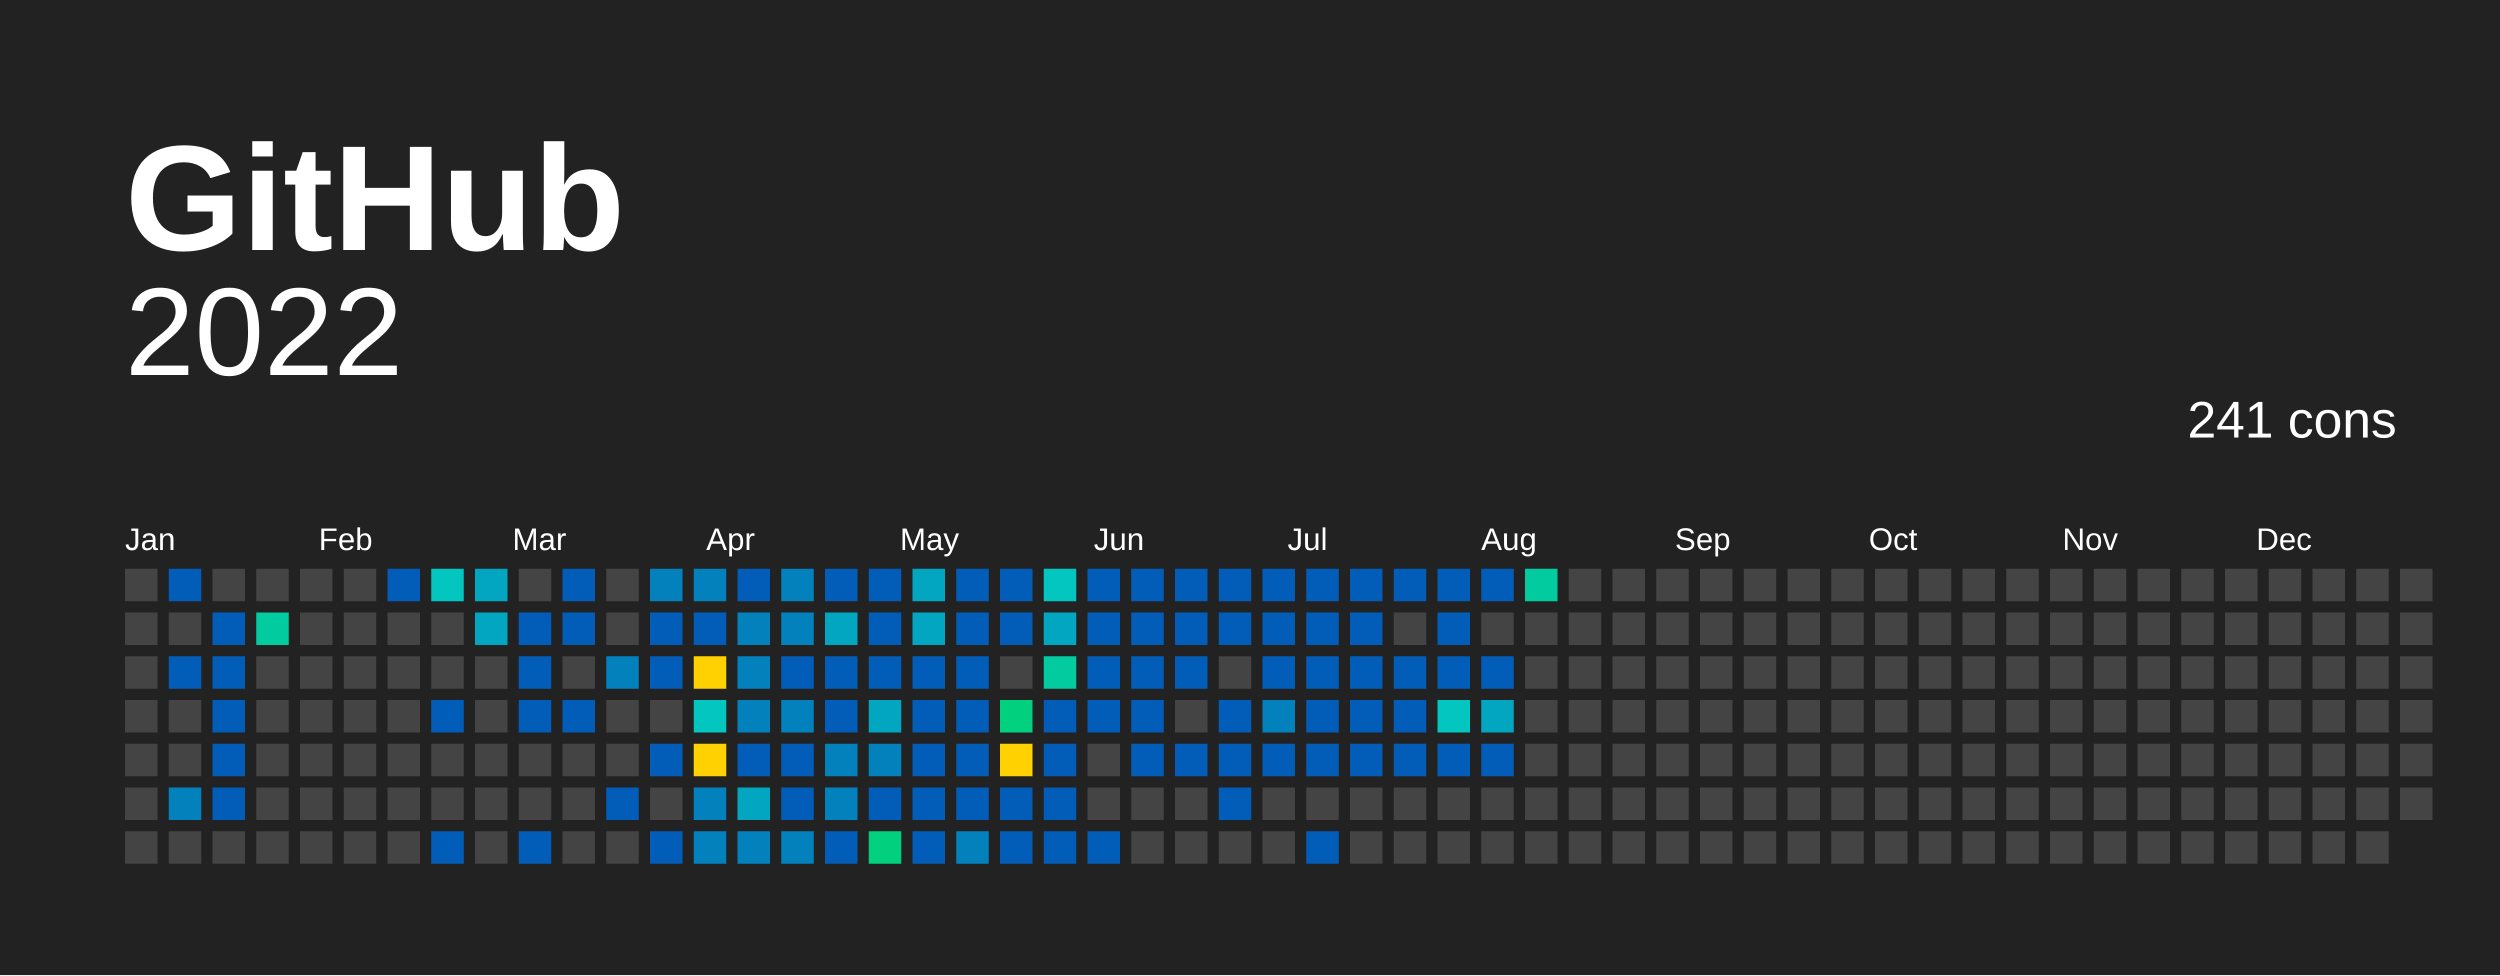
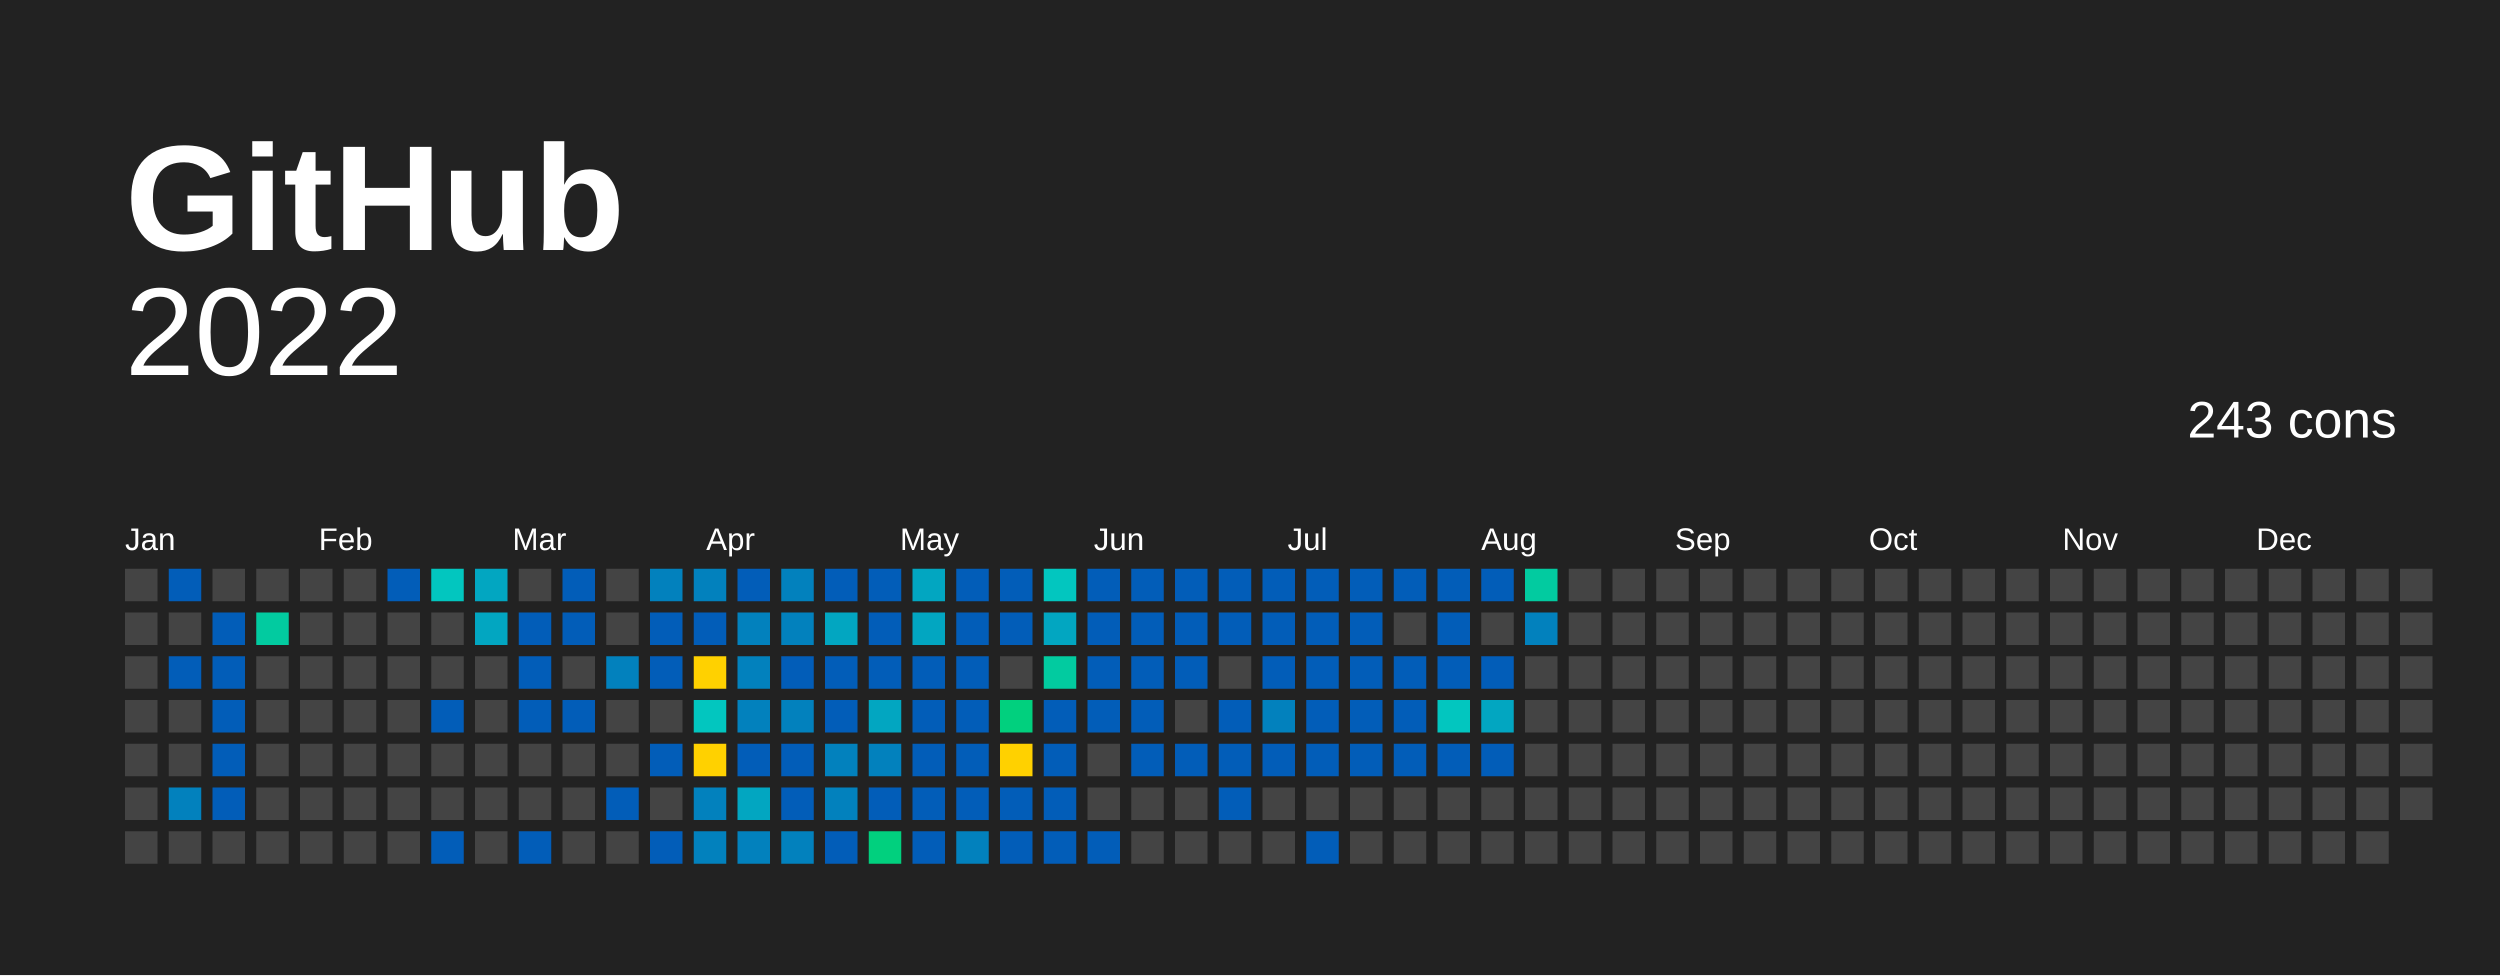
<svg xmlns="http://www.w3.org/2000/svg" baseProfile="full" height="78mm" version="1.1" viewBox="0,0,200,78" width="200mm">
  <defs />
  <rect fill="#222222" height="78" width="200" x="0" y="0" />
  <text fill="#FFFFFF" style="font-size:12px; font-family:Arial; font-weight:bold;" x="10" y="20">  GitHub</text>
  <text alignment-baseline="hanging" fill="#FFFFFF" style="font-size:10.0px; font-family:Arial;" x="10" y="30">2022</text>
-   <text alignment-baseline="hanging" fill="#FFFFFF" style="font-size:4.125px; font-family:Arial;" x="175" y="35">241 cons</text>
+   <text alignment-baseline="hanging" fill="#FFFFFF" style="font-size:4.125px; font-family:Arial;" x="175" y="35">243 cons</text>
  <text fill="#FFFFFF" style="font-size:2.5px; font-family:Arial" x="10.0" y="44">Jan</text>
  <text fill="#FFFFFF" style="font-size:2.5px; font-family:Arial" x="25.5" y="44">Feb</text>
  <text fill="#FFFFFF" style="font-size:2.5px; font-family:Arial" x="41.0" y="44">Mar</text>
  <text fill="#FFFFFF" style="font-size:2.5px; font-family:Arial" x="56.5" y="44">Apr</text>
  <text fill="#FFFFFF" style="font-size:2.5px; font-family:Arial" x="72.0" y="44">May</text>
  <text fill="#FFFFFF" style="font-size:2.5px; font-family:Arial" x="87.5" y="44">Jun</text>
  <text fill="#FFFFFF" style="font-size:2.5px; font-family:Arial" x="103.0" y="44">Jul</text>
  <text fill="#FFFFFF" style="font-size:2.5px; font-family:Arial" x="118.5" y="44">Aug</text>
  <text fill="#FFFFFF" style="font-size:2.5px; font-family:Arial" x="134.0" y="44">Sep</text>
  <text fill="#FFFFFF" style="font-size:2.5px; font-family:Arial" x="149.5" y="44">Oct</text>
  <text fill="#FFFFFF" style="font-size:2.5px; font-family:Arial" x="165.0" y="44">Nov</text>
  <text fill="#FFFFFF" style="font-size:2.5px; font-family:Arial" x="180.5" y="44">Dec</text>
  <rect fill="#444444" height="2.6" width="2.6" x="10.0" y="45.5" />
  <rect fill="#444444" height="2.6" width="2.6" x="10.0" y="49.0" />
  <rect fill="#444444" height="2.6" width="2.6" x="10.0" y="52.5" />
  <rect fill="#444444" height="2.6" width="2.6" x="10.0" y="56.0" />
  <rect fill="#444444" height="2.6" width="2.6" x="10.0" y="59.5" />
  <rect fill="#444444" height="2.6" width="2.6" x="10.0" y="63.0" />
  <rect fill="#444444" height="2.6" width="2.6" x="10.0" y="66.5" />
  <rect fill="#025db8" height="2.6" width="2.6" x="13.5" y="45.5" />
  <rect fill="#444444" height="2.6" width="2.6" x="13.5" y="49.0" />
  <rect fill="#025db8" height="2.6" width="2.6" x="13.5" y="52.5" />
  <rect fill="#444444" height="2.6" width="2.6" x="13.5" y="56.0" />
  <rect fill="#444444" height="2.6" width="2.6" x="13.5" y="59.5" />
  <rect fill="#0281bd" height="2.6" width="2.6" x="13.5" y="63.0" />
  <rect fill="#444444" height="2.6" width="2.6" x="13.5" y="66.5" />
  <rect fill="#444444" height="2.6" width="2.6" x="17.0" y="45.5" />
  <rect fill="#025db8" height="2.6" width="2.6" x="17.0" y="49.0" />
  <rect fill="#025db8" height="2.6" width="2.6" x="17.0" y="52.5" />
  <rect fill="#025db8" height="2.6" width="2.6" x="17.0" y="56.0" />
  <rect fill="#025db8" height="2.6" width="2.6" x="17.0" y="59.5" />
  <rect fill="#025db8" height="2.6" width="2.6" x="17.0" y="63.0" />
  <rect fill="#444444" height="2.6" width="2.6" x="17.0" y="66.5" />
  <rect fill="#444444" height="2.6" width="2.6" x="20.5" y="45.5" />
  <rect fill="#02cba0" height="2.6" width="2.6" x="20.5" y="49.0" />
  <rect fill="#444444" height="2.6" width="2.6" x="20.5" y="52.5" />
  <rect fill="#444444" height="2.6" width="2.6" x="20.5" y="56.0" />
  <rect fill="#444444" height="2.6" width="2.6" x="20.5" y="59.5" />
  <rect fill="#444444" height="2.6" width="2.6" x="20.5" y="63.0" />
  <rect fill="#444444" height="2.6" width="2.6" x="20.5" y="66.5" />
  <rect fill="#444444" height="2.6" width="2.6" x="24.0" y="45.5" />
  <rect fill="#444444" height="2.6" width="2.6" x="24.0" y="49.0" />
  <rect fill="#444444" height="2.6" width="2.6" x="24.0" y="52.5" />
  <rect fill="#444444" height="2.6" width="2.6" x="24.0" y="56.0" />
  <rect fill="#444444" height="2.6" width="2.6" x="24.0" y="59.5" />
  <rect fill="#444444" height="2.6" width="2.6" x="24.0" y="63.0" />
  <rect fill="#444444" height="2.6" width="2.6" x="24.0" y="66.5" />
  <rect fill="#444444" height="2.6" width="2.6" x="27.5" y="45.5" />
  <rect fill="#444444" height="2.6" width="2.6" x="27.5" y="49.0" />
  <rect fill="#444444" height="2.6" width="2.6" x="27.5" y="52.5" />
  <rect fill="#444444" height="2.6" width="2.6" x="27.5" y="56.0" />
  <rect fill="#444444" height="2.6" width="2.6" x="27.5" y="59.5" />
  <rect fill="#444444" height="2.6" width="2.6" x="27.5" y="63.0" />
  <rect fill="#444444" height="2.6" width="2.6" x="27.5" y="66.5" />
  <rect fill="#025db8" height="2.6" width="2.6" x="31.0" y="45.5" />
  <rect fill="#444444" height="2.6" width="2.6" x="31.0" y="49.0" />
  <rect fill="#444444" height="2.6" width="2.6" x="31.0" y="52.5" />
  <rect fill="#444444" height="2.6" width="2.6" x="31.0" y="56.0" />
  <rect fill="#444444" height="2.6" width="2.6" x="31.0" y="59.5" />
  <rect fill="#444444" height="2.6" width="2.6" x="31.0" y="63.0" />
  <rect fill="#444444" height="2.6" width="2.6" x="31.0" y="66.5" />
  <rect fill="#02c6bf" height="2.6" width="2.6" x="34.5" y="45.5" />
  <rect fill="#444444" height="2.6" width="2.6" x="34.5" y="49.0" />
  <rect fill="#444444" height="2.6" width="2.6" x="34.5" y="52.5" />
  <rect fill="#025db8" height="2.6" width="2.6" x="34.5" y="56.0" />
  <rect fill="#444444" height="2.6" width="2.6" x="34.5" y="59.5" />
  <rect fill="#444444" height="2.6" width="2.6" x="34.5" y="63.0" />
  <rect fill="#025db8" height="2.6" width="2.6" x="34.5" y="66.5" />
  <rect fill="#02a6c1" height="2.6" width="2.6" x="38.0" y="45.5" />
  <rect fill="#02a6c1" height="2.6" width="2.6" x="38.0" y="49.0" />
  <rect fill="#444444" height="2.6" width="2.6" x="38.0" y="52.5" />
  <rect fill="#444444" height="2.6" width="2.6" x="38.0" y="56.0" />
  <rect fill="#444444" height="2.6" width="2.6" x="38.0" y="59.5" />
  <rect fill="#444444" height="2.6" width="2.6" x="38.0" y="63.0" />
  <rect fill="#444444" height="2.6" width="2.6" x="38.0" y="66.5" />
  <rect fill="#444444" height="2.6" width="2.6" x="41.5" y="45.5" />
  <rect fill="#025db8" height="2.6" width="2.6" x="41.5" y="49.0" />
  <rect fill="#025db8" height="2.6" width="2.6" x="41.5" y="52.5" />
  <rect fill="#025db8" height="2.6" width="2.6" x="41.5" y="56.0" />
  <rect fill="#444444" height="2.6" width="2.6" x="41.5" y="59.5" />
  <rect fill="#444444" height="2.6" width="2.6" x="41.5" y="63.0" />
  <rect fill="#025db8" height="2.6" width="2.6" x="41.5" y="66.5" />
  <rect fill="#025db8" height="2.6" width="2.6" x="45.0" y="45.5" />
  <rect fill="#025db8" height="2.6" width="2.6" x="45.0" y="49.0" />
  <rect fill="#444444" height="2.6" width="2.6" x="45.0" y="52.5" />
  <rect fill="#025db8" height="2.6" width="2.6" x="45.0" y="56.0" />
  <rect fill="#444444" height="2.6" width="2.6" x="45.0" y="59.5" />
  <rect fill="#444444" height="2.6" width="2.6" x="45.0" y="63.0" />
  <rect fill="#444444" height="2.6" width="2.6" x="45.0" y="66.5" />
  <rect fill="#444444" height="2.6" width="2.6" x="48.5" y="45.5" />
  <rect fill="#444444" height="2.6" width="2.6" x="48.5" y="49.0" />
  <rect fill="#0281bd" height="2.6" width="2.6" x="48.5" y="52.5" />
  <rect fill="#444444" height="2.6" width="2.6" x="48.5" y="56.0" />
  <rect fill="#444444" height="2.6" width="2.6" x="48.5" y="59.5" />
  <rect fill="#025db8" height="2.6" width="2.6" x="48.5" y="63.0" />
  <rect fill="#444444" height="2.6" width="2.6" x="48.5" y="66.5" />
  <rect fill="#0281bd" height="2.6" width="2.6" x="52.0" y="45.5" />
  <rect fill="#025db8" height="2.6" width="2.6" x="52.0" y="49.0" />
  <rect fill="#025db8" height="2.6" width="2.6" x="52.0" y="52.5" />
  <rect fill="#444444" height="2.6" width="2.6" x="52.0" y="56.0" />
  <rect fill="#025db8" height="2.6" width="2.6" x="52.0" y="59.5" />
  <rect fill="#444444" height="2.6" width="2.6" x="52.0" y="63.0" />
  <rect fill="#025db8" height="2.6" width="2.6" x="52.0" y="66.5" />
  <rect fill="#0281bd" height="2.6" width="2.6" x="55.5" y="45.5" />
  <rect fill="#025db8" height="2.6" width="2.6" x="55.5" y="49.0" />
  <rect fill="#ffd100" height="2.6" width="2.6" x="55.5" y="52.5" />
  <rect fill="#02c6bf" height="2.6" width="2.6" x="55.5" y="56.0" />
  <rect fill="#ffd100" height="2.6" width="2.6" x="55.5" y="59.5" />
  <rect fill="#0281bd" height="2.6" width="2.6" x="55.5" y="63.0" />
  <rect fill="#0281bd" height="2.6" width="2.6" x="55.5" y="66.5" />
  <rect fill="#025db8" height="2.6" width="2.6" x="59.0" y="45.5" />
  <rect fill="#0281bd" height="2.6" width="2.6" x="59.0" y="49.0" />
  <rect fill="#0281bd" height="2.6" width="2.6" x="59.0" y="52.5" />
  <rect fill="#0281bd" height="2.6" width="2.6" x="59.0" y="56.0" />
  <rect fill="#025db8" height="2.6" width="2.6" x="59.0" y="59.5" />
  <rect fill="#02a6c1" height="2.6" width="2.6" x="59.0" y="63.0" />
  <rect fill="#0281bd" height="2.6" width="2.6" x="59.0" y="66.5" />
  <rect fill="#0281bd" height="2.6" width="2.6" x="62.5" y="45.5" />
  <rect fill="#0281bd" height="2.6" width="2.6" x="62.5" y="49.0" />
  <rect fill="#025db8" height="2.6" width="2.6" x="62.5" y="52.5" />
  <rect fill="#0281bd" height="2.6" width="2.6" x="62.5" y="56.0" />
  <rect fill="#025db8" height="2.6" width="2.6" x="62.5" y="59.5" />
  <rect fill="#025db8" height="2.6" width="2.6" x="62.5" y="63.0" />
  <rect fill="#0281bd" height="2.6" width="2.6" x="62.5" y="66.5" />
  <rect fill="#025db8" height="2.6" width="2.6" x="66.0" y="45.5" />
  <rect fill="#02a6c1" height="2.6" width="2.6" x="66.0" y="49.0" />
  <rect fill="#025db8" height="2.6" width="2.6" x="66.0" y="52.5" />
  <rect fill="#025db8" height="2.6" width="2.6" x="66.0" y="56.0" />
  <rect fill="#0281bd" height="2.6" width="2.6" x="66.0" y="59.5" />
  <rect fill="#0281bd" height="2.6" width="2.6" x="66.0" y="63.0" />
  <rect fill="#025db8" height="2.6" width="2.6" x="66.0" y="66.5" />
  <rect fill="#025db8" height="2.6" width="2.6" x="69.5" y="45.5" />
  <rect fill="#025db8" height="2.6" width="2.6" x="69.5" y="49.0" />
  <rect fill="#025db8" height="2.6" width="2.6" x="69.5" y="52.5" />
  <rect fill="#02a6c1" height="2.6" width="2.6" x="69.5" y="56.0" />
  <rect fill="#0281bd" height="2.6" width="2.6" x="69.5" y="59.5" />
  <rect fill="#025db8" height="2.6" width="2.6" x="69.5" y="63.0" />
  <rect fill="#01d07e" height="2.6" width="2.6" x="69.5" y="66.5" />
  <rect fill="#02a6c1" height="2.6" width="2.6" x="73.0" y="45.5" />
  <rect fill="#02a6c1" height="2.6" width="2.6" x="73.0" y="49.0" />
  <rect fill="#025db8" height="2.6" width="2.6" x="73.0" y="52.5" />
  <rect fill="#025db8" height="2.6" width="2.6" x="73.0" y="56.0" />
  <rect fill="#025db8" height="2.6" width="2.6" x="73.0" y="59.5" />
  <rect fill="#025db8" height="2.6" width="2.6" x="73.0" y="63.0" />
  <rect fill="#025db8" height="2.6" width="2.6" x="73.0" y="66.5" />
  <rect fill="#025db8" height="2.6" width="2.6" x="76.5" y="45.5" />
  <rect fill="#025db8" height="2.6" width="2.6" x="76.5" y="49.0" />
  <rect fill="#025db8" height="2.6" width="2.6" x="76.5" y="52.5" />
  <rect fill="#025db8" height="2.6" width="2.6" x="76.5" y="56.0" />
  <rect fill="#025db8" height="2.6" width="2.6" x="76.5" y="59.5" />
  <rect fill="#025db8" height="2.6" width="2.6" x="76.5" y="63.0" />
  <rect fill="#0281bd" height="2.6" width="2.6" x="76.5" y="66.5" />
  <rect fill="#025db8" height="2.6" width="2.6" x="80.0" y="45.5" />
  <rect fill="#025db8" height="2.6" width="2.6" x="80.0" y="49.0" />
  <rect fill="#444444" height="2.6" width="2.6" x="80.0" y="52.5" />
  <rect fill="#01d07e" height="2.6" width="2.6" x="80.0" y="56.0" />
  <rect fill="#FFD100" height="2.6" width="2.6" x="80.0" y="59.5" />
  <rect fill="#025db8" height="2.6" width="2.6" x="80.0" y="63.0" />
  <rect fill="#025db8" height="2.6" width="2.6" x="80.0" y="66.5" />
  <rect fill="#02c6bf" height="2.6" width="2.6" x="83.5" y="45.5" />
  <rect fill="#02a6c1" height="2.6" width="2.6" x="83.5" y="49.0" />
  <rect fill="#02cba0" height="2.6" width="2.6" x="83.5" y="52.5" />
  <rect fill="#025db8" height="2.6" width="2.6" x="83.5" y="56.0" />
  <rect fill="#025db8" height="2.6" width="2.6" x="83.5" y="59.5" />
  <rect fill="#025db8" height="2.6" width="2.6" x="83.5" y="63.0" />
  <rect fill="#025db8" height="2.6" width="2.6" x="83.5" y="66.5" />
  <rect fill="#025db8" height="2.6" width="2.6" x="87.0" y="45.5" />
  <rect fill="#025db8" height="2.6" width="2.6" x="87.0" y="49.0" />
  <rect fill="#025db8" height="2.6" width="2.6" x="87.0" y="52.5" />
  <rect fill="#025db8" height="2.6" width="2.6" x="87.0" y="56.0" />
  <rect fill="#444444" height="2.6" width="2.6" x="87.0" y="59.5" />
  <rect fill="#444444" height="2.6" width="2.6" x="87.0" y="63.0" />
  <rect fill="#025db8" height="2.6" width="2.6" x="87.0" y="66.5" />
  <rect fill="#025db8" height="2.6" width="2.6" x="90.5" y="45.5" />
  <rect fill="#025db8" height="2.6" width="2.6" x="90.5" y="49.0" />
  <rect fill="#025db8" height="2.6" width="2.6" x="90.5" y="52.5" />
  <rect fill="#025db8" height="2.6" width="2.6" x="90.5" y="56.0" />
  <rect fill="#025db8" height="2.6" width="2.6" x="90.5" y="59.5" />
  <rect fill="#444444" height="2.6" width="2.6" x="90.5" y="63.0" />
  <rect fill="#444444" height="2.6" width="2.6" x="90.5" y="66.5" />
  <rect fill="#025db8" height="2.6" width="2.6" x="94.0" y="45.5" />
  <rect fill="#025db8" height="2.6" width="2.6" x="94.0" y="49.0" />
  <rect fill="#025db8" height="2.6" width="2.6" x="94.0" y="52.5" />
  <rect fill="#444444" height="2.6" width="2.6" x="94.0" y="56.0" />
  <rect fill="#025db8" height="2.6" width="2.6" x="94.0" y="59.5" />
  <rect fill="#444444" height="2.6" width="2.6" x="94.0" y="63.0" />
  <rect fill="#444444" height="2.6" width="2.6" x="94.0" y="66.5" />
  <rect fill="#025db8" height="2.6" width="2.6" x="97.5" y="45.5" />
  <rect fill="#025db8" height="2.6" width="2.6" x="97.5" y="49.0" />
  <rect fill="#444444" height="2.6" width="2.6" x="97.5" y="52.5" />
  <rect fill="#025db8" height="2.6" width="2.6" x="97.5" y="56.0" />
  <rect fill="#025db8" height="2.6" width="2.6" x="97.5" y="59.5" />
  <rect fill="#025db8" height="2.6" width="2.6" x="97.5" y="63.0" />
  <rect fill="#444444" height="2.6" width="2.6" x="97.5" y="66.5" />
  <rect fill="#025db8" height="2.6" width="2.6" x="101.0" y="45.5" />
  <rect fill="#025db8" height="2.6" width="2.6" x="101.0" y="49.0" />
  <rect fill="#025db8" height="2.6" width="2.6" x="101.0" y="52.5" />
  <rect fill="#0281bd" height="2.6" width="2.6" x="101.0" y="56.0" />
  <rect fill="#025db8" height="2.6" width="2.6" x="101.0" y="59.5" />
  <rect fill="#444444" height="2.6" width="2.6" x="101.0" y="63.0" />
  <rect fill="#444444" height="2.6" width="2.6" x="101.0" y="66.5" />
  <rect fill="#025db8" height="2.6" width="2.6" x="104.5" y="45.5" />
  <rect fill="#025db8" height="2.6" width="2.6" x="104.5" y="49.0" />
  <rect fill="#025db8" height="2.6" width="2.6" x="104.5" y="52.5" />
  <rect fill="#025db8" height="2.6" width="2.6" x="104.5" y="56.0" />
  <rect fill="#025db8" height="2.6" width="2.6" x="104.5" y="59.5" />
  <rect fill="#444444" height="2.6" width="2.6" x="104.5" y="63.0" />
  <rect fill="#025db8" height="2.6" width="2.6" x="104.5" y="66.5" />
  <rect fill="#025db8" height="2.6" width="2.6" x="108.0" y="45.5" />
  <rect fill="#025db8" height="2.6" width="2.6" x="108.0" y="49.0" />
  <rect fill="#025db8" height="2.6" width="2.6" x="108.0" y="52.5" />
  <rect fill="#025db8" height="2.6" width="2.6" x="108.0" y="56.0" />
  <rect fill="#025db8" height="2.6" width="2.6" x="108.0" y="59.5" />
  <rect fill="#444444" height="2.6" width="2.6" x="108.0" y="63.0" />
  <rect fill="#444444" height="2.6" width="2.6" x="108.0" y="66.5" />
  <rect fill="#025db8" height="2.6" width="2.6" x="111.5" y="45.5" />
  <rect fill="#444444" height="2.6" width="2.6" x="111.5" y="49.0" />
  <rect fill="#025db8" height="2.6" width="2.6" x="111.5" y="52.5" />
  <rect fill="#025db8" height="2.6" width="2.6" x="111.5" y="56.0" />
  <rect fill="#025db8" height="2.6" width="2.6" x="111.5" y="59.5" />
  <rect fill="#444444" height="2.6" width="2.6" x="111.5" y="63.0" />
  <rect fill="#444444" height="2.6" width="2.6" x="111.5" y="66.5" />
  <rect fill="#025db8" height="2.6" width="2.6" x="115.0" y="45.5" />
  <rect fill="#025db8" height="2.6" width="2.6" x="115.0" y="49.0" />
  <rect fill="#025db8" height="2.6" width="2.6" x="115.0" y="52.5" />
  <rect fill="#02c6bf" height="2.6" width="2.6" x="115.0" y="56.0" />
  <rect fill="#025db8" height="2.6" width="2.6" x="115.0" y="59.5" />
  <rect fill="#444444" height="2.6" width="2.6" x="115.0" y="63.0" />
  <rect fill="#444444" height="2.6" width="2.6" x="115.0" y="66.5" />
  <rect fill="#025db8" height="2.6" width="2.6" x="118.5" y="45.5" />
  <rect fill="#444444" height="2.6" width="2.6" x="118.5" y="49.0" />
  <rect fill="#025db8" height="2.6" width="2.6" x="118.5" y="52.5" />
  <rect fill="#02a6c1" height="2.6" width="2.6" x="118.5" y="56.0" />
  <rect fill="#025db8" height="2.6" width="2.6" x="118.5" y="59.5" />
  <rect fill="#444444" height="2.6" width="2.6" x="118.5" y="63.0" />
  <rect fill="#444444" height="2.6" width="2.6" x="118.5" y="66.5" />
  <rect fill="#02cba0" height="2.6" width="2.6" x="122.0" y="45.5" />
-   <rect fill="#444444" height="2.6" width="2.6" x="122.0" y="49.0" />
+   <rect fill="#0281bd" height="2.6" width="2.6" x="122.0" y="49.0" />
  <rect fill="#444444" height="2.6" width="2.6" x="122.0" y="52.5" />
  <rect fill="#444444" height="2.6" width="2.6" x="122.0" y="56.0" />
  <rect fill="#444444" height="2.6" width="2.6" x="122.0" y="59.5" />
  <rect fill="#444444" height="2.6" width="2.6" x="122.0" y="63.0" />
  <rect fill="#444444" height="2.6" width="2.6" x="122.0" y="66.5" />
  <rect fill="#444444" height="2.6" width="2.6" x="125.5" y="45.5" />
  <rect fill="#444444" height="2.6" width="2.6" x="125.5" y="49.0" />
  <rect fill="#444444" height="2.6" width="2.6" x="125.5" y="52.5" />
  <rect fill="#444444" height="2.6" width="2.6" x="125.5" y="56.0" />
  <rect fill="#444444" height="2.6" width="2.6" x="125.5" y="59.5" />
  <rect fill="#444444" height="2.6" width="2.6" x="125.5" y="63.0" />
  <rect fill="#444444" height="2.6" width="2.6" x="125.5" y="66.5" />
  <rect fill="#444444" height="2.6" width="2.6" x="129.0" y="45.5" />
  <rect fill="#444444" height="2.6" width="2.6" x="129.0" y="49.0" />
  <rect fill="#444444" height="2.6" width="2.6" x="129.0" y="52.5" />
  <rect fill="#444444" height="2.6" width="2.6" x="129.0" y="56.0" />
  <rect fill="#444444" height="2.6" width="2.6" x="129.0" y="59.5" />
  <rect fill="#444444" height="2.6" width="2.6" x="129.0" y="63.0" />
  <rect fill="#444444" height="2.6" width="2.6" x="129.0" y="66.5" />
  <rect fill="#444444" height="2.6" width="2.6" x="132.5" y="45.5" />
  <rect fill="#444444" height="2.6" width="2.6" x="132.5" y="49.0" />
  <rect fill="#444444" height="2.6" width="2.6" x="132.5" y="52.5" />
  <rect fill="#444444" height="2.6" width="2.6" x="132.5" y="56.0" />
  <rect fill="#444444" height="2.6" width="2.6" x="132.5" y="59.5" />
  <rect fill="#444444" height="2.6" width="2.6" x="132.5" y="63.0" />
  <rect fill="#444444" height="2.6" width="2.6" x="132.5" y="66.5" />
  <rect fill="#444444" height="2.6" width="2.6" x="136.0" y="45.5" />
  <rect fill="#444444" height="2.6" width="2.6" x="136.0" y="49.0" />
  <rect fill="#444444" height="2.6" width="2.6" x="136.0" y="52.5" />
  <rect fill="#444444" height="2.6" width="2.6" x="136.0" y="56.0" />
  <rect fill="#444444" height="2.6" width="2.6" x="136.0" y="59.5" />
  <rect fill="#444444" height="2.6" width="2.6" x="136.0" y="63.0" />
  <rect fill="#444444" height="2.6" width="2.6" x="136.0" y="66.5" />
  <rect fill="#444444" height="2.6" width="2.6" x="139.5" y="45.5" />
  <rect fill="#444444" height="2.6" width="2.6" x="139.5" y="49.0" />
  <rect fill="#444444" height="2.6" width="2.6" x="139.5" y="52.5" />
  <rect fill="#444444" height="2.6" width="2.6" x="139.5" y="56.0" />
  <rect fill="#444444" height="2.6" width="2.6" x="139.5" y="59.5" />
  <rect fill="#444444" height="2.6" width="2.6" x="139.5" y="63.0" />
  <rect fill="#444444" height="2.6" width="2.6" x="139.5" y="66.5" />
  <rect fill="#444444" height="2.6" width="2.6" x="143.0" y="45.5" />
  <rect fill="#444444" height="2.6" width="2.6" x="143.0" y="49.0" />
  <rect fill="#444444" height="2.6" width="2.6" x="143.0" y="52.5" />
  <rect fill="#444444" height="2.6" width="2.6" x="143.0" y="56.0" />
  <rect fill="#444444" height="2.6" width="2.6" x="143.0" y="59.5" />
  <rect fill="#444444" height="2.6" width="2.6" x="143.0" y="63.0" />
  <rect fill="#444444" height="2.6" width="2.6" x="143.0" y="66.5" />
  <rect fill="#444444" height="2.6" width="2.6" x="146.5" y="45.5" />
  <rect fill="#444444" height="2.6" width="2.6" x="146.5" y="49.0" />
  <rect fill="#444444" height="2.6" width="2.6" x="146.5" y="52.5" />
  <rect fill="#444444" height="2.6" width="2.6" x="146.5" y="56.0" />
  <rect fill="#444444" height="2.6" width="2.6" x="146.5" y="59.5" />
  <rect fill="#444444" height="2.6" width="2.6" x="146.5" y="63.0" />
  <rect fill="#444444" height="2.6" width="2.6" x="146.5" y="66.5" />
  <rect fill="#444444" height="2.6" width="2.6" x="150.0" y="45.5" />
  <rect fill="#444444" height="2.6" width="2.6" x="150.0" y="49.0" />
  <rect fill="#444444" height="2.6" width="2.6" x="150.0" y="52.5" />
  <rect fill="#444444" height="2.6" width="2.6" x="150.0" y="56.0" />
  <rect fill="#444444" height="2.6" width="2.6" x="150.0" y="59.5" />
  <rect fill="#444444" height="2.6" width="2.6" x="150.0" y="63.0" />
  <rect fill="#444444" height="2.6" width="2.6" x="150.0" y="66.5" />
  <rect fill="#444444" height="2.6" width="2.6" x="153.5" y="45.5" />
  <rect fill="#444444" height="2.6" width="2.6" x="153.5" y="49.0" />
  <rect fill="#444444" height="2.6" width="2.6" x="153.5" y="52.5" />
  <rect fill="#444444" height="2.6" width="2.6" x="153.5" y="56.0" />
  <rect fill="#444444" height="2.6" width="2.6" x="153.5" y="59.5" />
  <rect fill="#444444" height="2.6" width="2.6" x="153.5" y="63.0" />
  <rect fill="#444444" height="2.6" width="2.6" x="153.5" y="66.5" />
  <rect fill="#444444" height="2.6" width="2.6" x="157.0" y="45.5" />
  <rect fill="#444444" height="2.6" width="2.6" x="157.0" y="49.0" />
  <rect fill="#444444" height="2.6" width="2.6" x="157.0" y="52.5" />
  <rect fill="#444444" height="2.6" width="2.6" x="157.0" y="56.0" />
  <rect fill="#444444" height="2.6" width="2.6" x="157.0" y="59.5" />
  <rect fill="#444444" height="2.6" width="2.6" x="157.0" y="63.0" />
  <rect fill="#444444" height="2.6" width="2.6" x="157.0" y="66.5" />
  <rect fill="#444444" height="2.6" width="2.6" x="160.5" y="45.5" />
  <rect fill="#444444" height="2.6" width="2.6" x="160.5" y="49.0" />
  <rect fill="#444444" height="2.6" width="2.6" x="160.5" y="52.5" />
  <rect fill="#444444" height="2.6" width="2.6" x="160.5" y="56.0" />
  <rect fill="#444444" height="2.6" width="2.6" x="160.5" y="59.5" />
  <rect fill="#444444" height="2.6" width="2.6" x="160.5" y="63.0" />
  <rect fill="#444444" height="2.6" width="2.6" x="160.5" y="66.5" />
  <rect fill="#444444" height="2.6" width="2.6" x="164.0" y="45.5" />
  <rect fill="#444444" height="2.6" width="2.6" x="164.0" y="49.0" />
  <rect fill="#444444" height="2.6" width="2.6" x="164.0" y="52.5" />
  <rect fill="#444444" height="2.6" width="2.6" x="164.0" y="56.0" />
  <rect fill="#444444" height="2.6" width="2.6" x="164.0" y="59.5" />
  <rect fill="#444444" height="2.6" width="2.6" x="164.0" y="63.0" />
  <rect fill="#444444" height="2.6" width="2.6" x="164.0" y="66.5" />
  <rect fill="#444444" height="2.6" width="2.6" x="167.5" y="45.5" />
  <rect fill="#444444" height="2.6" width="2.6" x="167.5" y="49.0" />
  <rect fill="#444444" height="2.6" width="2.6" x="167.5" y="52.5" />
  <rect fill="#444444" height="2.6" width="2.6" x="167.5" y="56.0" />
  <rect fill="#444444" height="2.6" width="2.6" x="167.5" y="59.5" />
  <rect fill="#444444" height="2.6" width="2.6" x="167.5" y="63.0" />
  <rect fill="#444444" height="2.6" width="2.6" x="167.5" y="66.5" />
  <rect fill="#444444" height="2.6" width="2.6" x="171.0" y="45.5" />
  <rect fill="#444444" height="2.6" width="2.6" x="171.0" y="49.0" />
  <rect fill="#444444" height="2.6" width="2.6" x="171.0" y="52.5" />
  <rect fill="#444444" height="2.6" width="2.6" x="171.0" y="56.0" />
  <rect fill="#444444" height="2.6" width="2.6" x="171.0" y="59.5" />
  <rect fill="#444444" height="2.6" width="2.6" x="171.0" y="63.0" />
  <rect fill="#444444" height="2.6" width="2.6" x="171.0" y="66.5" />
  <rect fill="#444444" height="2.6" width="2.6" x="174.5" y="45.5" />
  <rect fill="#444444" height="2.6" width="2.6" x="174.5" y="49.0" />
  <rect fill="#444444" height="2.6" width="2.6" x="174.5" y="52.5" />
  <rect fill="#444444" height="2.6" width="2.6" x="174.5" y="56.0" />
  <rect fill="#444444" height="2.6" width="2.6" x="174.5" y="59.5" />
  <rect fill="#444444" height="2.6" width="2.6" x="174.5" y="63.0" />
  <rect fill="#444444" height="2.6" width="2.6" x="174.5" y="66.5" />
  <rect fill="#444444" height="2.6" width="2.6" x="178.0" y="45.5" />
  <rect fill="#444444" height="2.6" width="2.6" x="178.0" y="49.0" />
  <rect fill="#444444" height="2.6" width="2.6" x="178.0" y="52.5" />
  <rect fill="#444444" height="2.6" width="2.6" x="178.0" y="56.0" />
  <rect fill="#444444" height="2.6" width="2.6" x="178.0" y="59.5" />
  <rect fill="#444444" height="2.6" width="2.6" x="178.0" y="63.0" />
  <rect fill="#444444" height="2.6" width="2.6" x="178.0" y="66.5" />
  <rect fill="#444444" height="2.6" width="2.6" x="181.5" y="45.5" />
  <rect fill="#444444" height="2.6" width="2.6" x="181.5" y="49.0" />
  <rect fill="#444444" height="2.6" width="2.6" x="181.5" y="52.5" />
  <rect fill="#444444" height="2.6" width="2.6" x="181.5" y="56.0" />
  <rect fill="#444444" height="2.6" width="2.6" x="181.5" y="59.5" />
  <rect fill="#444444" height="2.6" width="2.6" x="181.5" y="63.0" />
  <rect fill="#444444" height="2.6" width="2.6" x="181.5" y="66.5" />
  <rect fill="#444444" height="2.6" width="2.6" x="185.0" y="45.5" />
  <rect fill="#444444" height="2.6" width="2.6" x="185.0" y="49.0" />
  <rect fill="#444444" height="2.6" width="2.6" x="185.0" y="52.5" />
  <rect fill="#444444" height="2.6" width="2.6" x="185.0" y="56.0" />
  <rect fill="#444444" height="2.6" width="2.6" x="185.0" y="59.5" />
  <rect fill="#444444" height="2.6" width="2.6" x="185.0" y="63.0" />
  <rect fill="#444444" height="2.6" width="2.6" x="185.0" y="66.5" />
  <rect fill="#444444" height="2.6" width="2.6" x="188.5" y="45.5" />
  <rect fill="#444444" height="2.6" width="2.6" x="188.5" y="49.0" />
  <rect fill="#444444" height="2.6" width="2.6" x="188.5" y="52.5" />
  <rect fill="#444444" height="2.6" width="2.6" x="188.5" y="56.0" />
  <rect fill="#444444" height="2.6" width="2.6" x="188.5" y="59.5" />
  <rect fill="#444444" height="2.6" width="2.6" x="188.5" y="63.0" />
  <rect fill="#444444" height="2.6" width="2.6" x="188.5" y="66.5" />
  <rect fill="#444444" height="2.6" width="2.6" x="192.0" y="45.5" />
  <rect fill="#444444" height="2.6" width="2.6" x="192.0" y="49.0" />
  <rect fill="#444444" height="2.6" width="2.6" x="192.0" y="52.5" />
  <rect fill="#444444" height="2.6" width="2.6" x="192.0" y="56.0" />
  <rect fill="#444444" height="2.6" width="2.6" x="192.0" y="59.5" />
  <rect fill="#444444" height="2.6" width="2.6" x="192.0" y="63.0" />
</svg>
